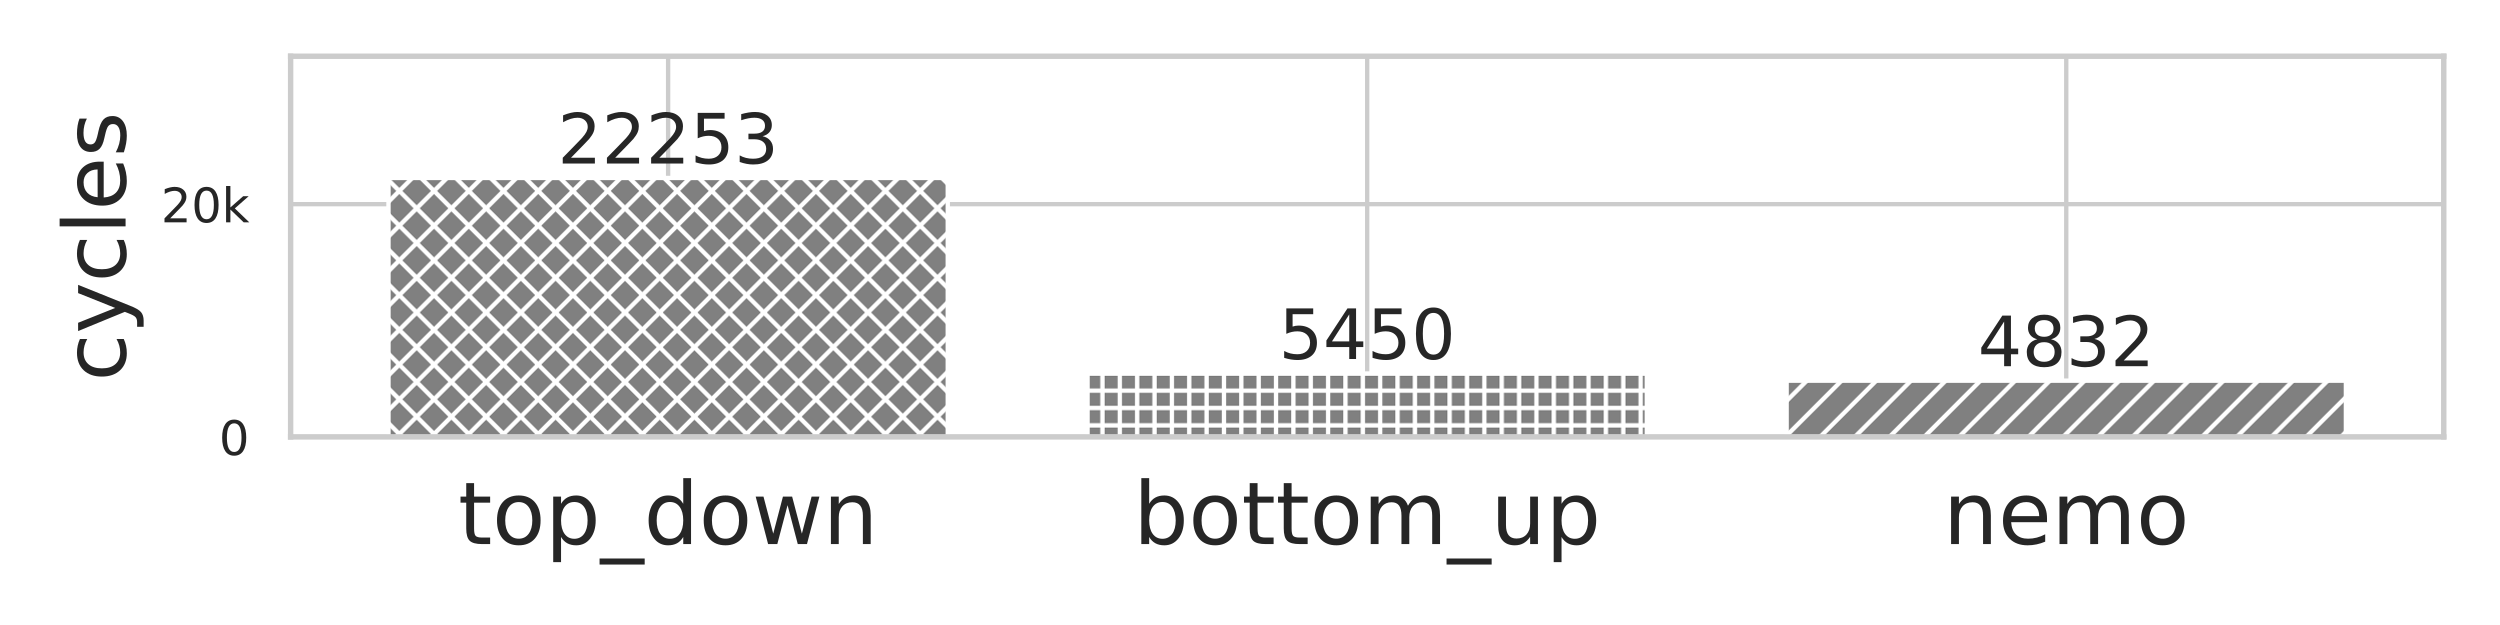
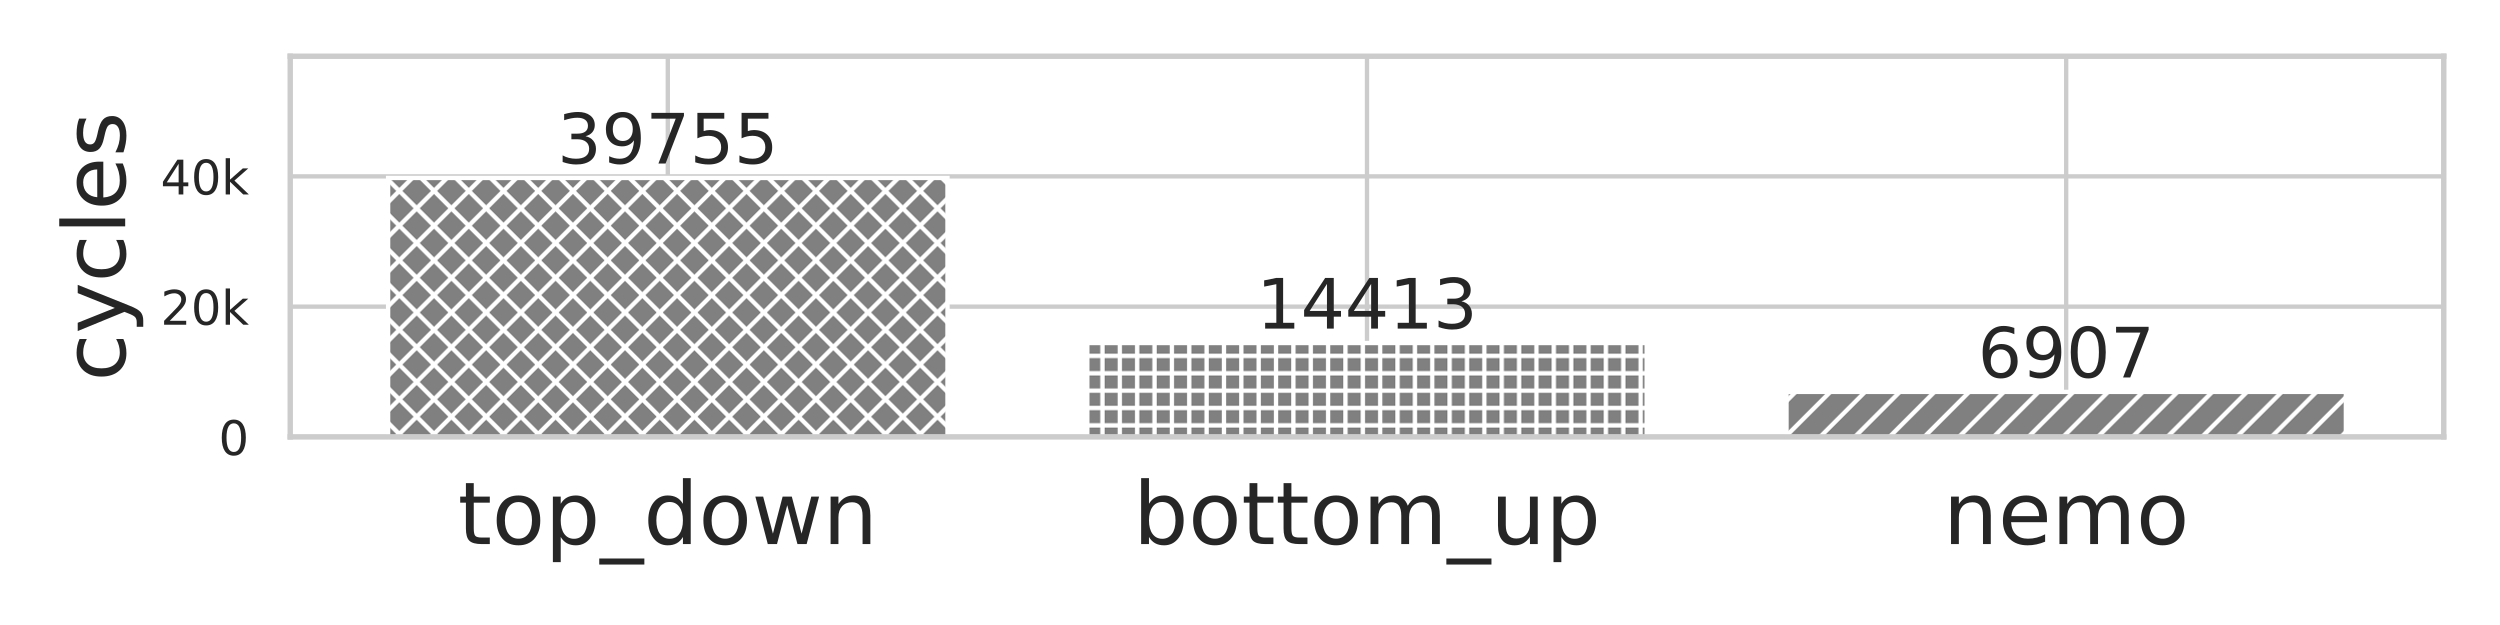
<svg xmlns="http://www.w3.org/2000/svg" xmlns:xlink="http://www.w3.org/1999/xlink" width="576pt" height="144pt" viewBox="0 0 576 144" version="1.1">
  <defs>
    <style type="text/css">*{stroke-linejoin: round; stroke-linecap: butt}</style>
  </defs>
  <g id="figure_1">
    <g id="patch_1">
      <path d="M 0 144  L 576 144  L 576 0  L 0 0  z " style="fill: #ffffff" />
    </g>
    <g id="axes_1">
      <g id="patch_2">
-         <path d="M 66.96 100.66  L 563.04 100.66  L 563.04 12.96  L 66.96 12.96  z " style="fill: #ffffff" />
+         <path d="M 66.87 100.66  L 563.04 100.66  L 563.04 12.96  L 66.87 12.96  z " style="fill: #ffffff" />
      </g>
      <g id="matplotlib.axis_1">
        <g id="xtick_1">
          <g id="line2d_1">
-             <path d="M 153.935 100.66  L 153.935 12.96  " clip-path="url(#p7ea26cbfd1)" style="fill: none; stroke: #cccccc; stroke-linecap: round" />
+             <path d="M 153.861 100.66  L 153.861 12.96  " clip-path="url(#p451bdff2e4)" style="fill: none; stroke: #cccccc; stroke-linecap: round" />
          </g>
          <g id="text_1">
-             <g style="fill: #262626" transform="translate(105.5648 125.3569) scale(0.2 -0.2)">
+             <g style="fill: #262626" transform="translate(105.4905 125.3569) scale(0.2 -0.2)">
              <defs>
                <path id="DejaVuSans-74" d="M 1172 4494  L 1172 3500  L 2356 3500  L 2356 3053  L 1172 3053  L 1172 1153  Q 1172 725 1289 603  Q 1406 481 1766 481  L 2356 481  L 2356 0  L 1766 0  Q 1100 0 847 248  Q 594 497 594 1153  L 594 3053  L 172 3053  L 172 3500  L 594 3500  L 594 4494  L 1172 4494  z " transform="scale(0.015625)" />
                <path id="DejaVuSans-6f" d="M 1959 3097  Q 1497 3097 1228 2736  Q 959 2375 959 1747  Q 959 1119 1226 758  Q 1494 397 1959 397  Q 2419 397 2687 759  Q 2956 1122 2956 1747  Q 2956 2369 2687 2733  Q 2419 3097 1959 3097  z M 1959 3584  Q 2709 3584 3137 3096  Q 3566 2609 3566 1747  Q 3566 888 3137 398  Q 2709 -91 1959 -91  Q 1206 -91 779 398  Q 353 888 353 1747  Q 353 2609 779 3096  Q 1206 3584 1959 3584  z " transform="scale(0.015625)" />
                <path id="DejaVuSans-70" d="M 1159 525  L 1159 -1331  L 581 -1331  L 581 3500  L 1159 3500  L 1159 2969  Q 1341 3281 1617 3432  Q 1894 3584 2278 3584  Q 2916 3584 3314 3078  Q 3713 2572 3713 1747  Q 3713 922 3314 415  Q 2916 -91 2278 -91  Q 1894 -91 1617 61  Q 1341 213 1159 525  z M 3116 1747  Q 3116 2381 2855 2742  Q 2594 3103 2138 3103  Q 1681 3103 1420 2742  Q 1159 2381 1159 1747  Q 1159 1113 1420 752  Q 1681 391 2138 391  Q 2594 391 2855 752  Q 3116 1113 3116 1747  z " transform="scale(0.015625)" />
                <path id="DejaVuSans-5f" d="M 3263 -1063  L 3263 -1509  L -63 -1509  L -63 -1063  L 3263 -1063  z " transform="scale(0.015625)" />
                <path id="DejaVuSans-64" d="M 2906 2969  L 2906 4863  L 3481 4863  L 3481 0  L 2906 0  L 2906 525  Q 2725 213 2448 61  Q 2172 -91 1784 -91  Q 1150 -91 751 415  Q 353 922 353 1747  Q 353 2572 751 3078  Q 1150 3584 1784 3584  Q 2172 3584 2448 3432  Q 2725 3281 2906 2969  z M 947 1747  Q 947 1113 1208 752  Q 1469 391 1925 391  Q 2381 391 2643 752  Q 2906 1113 2906 1747  Q 2906 2381 2643 2742  Q 2381 3103 1925 3103  Q 1469 3103 1208 2742  Q 947 2381 947 1747  z " transform="scale(0.015625)" />
                <path id="DejaVuSans-77" d="M 269 3500  L 844 3500  L 1563 769  L 2278 3500  L 2956 3500  L 3675 769  L 4391 3500  L 4966 3500  L 4050 0  L 3372 0  L 2619 2869  L 1863 0  L 1184 0  L 269 3500  z " transform="scale(0.015625)" />
                <path id="DejaVuSans-6e" d="M 3513 2113  L 3513 0  L 2938 0  L 2938 2094  Q 2938 2591 2744 2837  Q 2550 3084 2163 3084  Q 1697 3084 1428 2787  Q 1159 2491 1159 1978  L 1159 0  L 581 0  L 581 3500  L 1159 3500  L 1159 2956  Q 1366 3272 1645 3428  Q 1925 3584 2291 3584  Q 2894 3584 3203 3211  Q 3513 2838 3513 2113  z " transform="scale(0.015625)" />
              </defs>
              <use xlink:href="#DejaVuSans-74" />
              <use xlink:href="#DejaVuSans-6f" x="39.209" />
              <use xlink:href="#DejaVuSans-70" x="100.391" />
              <use xlink:href="#DejaVuSans-5f" x="163.867" />
              <use xlink:href="#DejaVuSans-64" x="213.867" />
              <use xlink:href="#DejaVuSans-6f" x="277.344" />
              <use xlink:href="#DejaVuSans-77" x="338.525" />
              <use xlink:href="#DejaVuSans-6e" x="420.312" />
            </g>
          </g>
        </g>
        <g id="xtick_2">
          <g id="line2d_2">
-             <path d="M 315 100.66  L 315 12.96  " clip-path="url(#p7ea26cbfd1)" style="fill: none; stroke: #cccccc; stroke-linecap: round" />
+             <path d="M 314.955 100.66  L 314.955 12.96  " clip-path="url(#p451bdff2e4)" style="fill: none; stroke: #cccccc; stroke-linecap: round" />
          </g>
          <g id="text_2">
-             <g style="fill: #262626" transform="translate(261.1469 125.3569) scale(0.2 -0.2)">
+             <g style="fill: #262626" transform="translate(261.1019 125.3569) scale(0.2 -0.2)">
              <defs>
                <path id="DejaVuSans-62" d="M 3116 1747  Q 3116 2381 2855 2742  Q 2594 3103 2138 3103  Q 1681 3103 1420 2742  Q 1159 2381 1159 1747  Q 1159 1113 1420 752  Q 1681 391 2138 391  Q 2594 391 2855 752  Q 3116 1113 3116 1747  z M 1159 2969  Q 1341 3281 1617 3432  Q 1894 3584 2278 3584  Q 2916 3584 3314 3078  Q 3713 2572 3713 1747  Q 3713 922 3314 415  Q 2916 -91 2278 -91  Q 1894 -91 1617 61  Q 1341 213 1159 525  L 1159 0  L 581 0  L 581 4863  L 1159 4863  L 1159 2969  z " transform="scale(0.015625)" />
                <path id="DejaVuSans-6d" d="M 3328 2828  Q 3544 3216 3844 3400  Q 4144 3584 4550 3584  Q 5097 3584 5394 3201  Q 5691 2819 5691 2113  L 5691 0  L 5113 0  L 5113 2094  Q 5113 2597 4934 2840  Q 4756 3084 4391 3084  Q 3944 3084 3684 2787  Q 3425 2491 3425 1978  L 3425 0  L 2847 0  L 2847 2094  Q 2847 2600 2669 2842  Q 2491 3084 2119 3084  Q 1678 3084 1418 2786  Q 1159 2488 1159 1978  L 1159 0  L 581 0  L 581 3500  L 1159 3500  L 1159 2956  Q 1356 3278 1631 3431  Q 1906 3584 2284 3584  Q 2666 3584 2933 3390  Q 3200 3197 3328 2828  z " transform="scale(0.015625)" />
                <path id="DejaVuSans-75" d="M 544 1381  L 544 3500  L 1119 3500  L 1119 1403  Q 1119 906 1312 657  Q 1506 409 1894 409  Q 2359 409 2629 706  Q 2900 1003 2900 1516  L 2900 3500  L 3475 3500  L 3475 0  L 2900 0  L 2900 538  Q 2691 219 2414 64  Q 2138 -91 1772 -91  Q 1169 -91 856 284  Q 544 659 544 1381  z M 1991 3584  L 1991 3584  z " transform="scale(0.015625)" />
              </defs>
              <use xlink:href="#DejaVuSans-62" />
              <use xlink:href="#DejaVuSans-6f" x="63.477" />
              <use xlink:href="#DejaVuSans-74" x="124.658" />
              <use xlink:href="#DejaVuSans-74" x="163.867" />
              <use xlink:href="#DejaVuSans-6f" x="203.076" />
              <use xlink:href="#DejaVuSans-6d" x="264.258" />
              <use xlink:href="#DejaVuSans-5f" x="361.67" />
              <use xlink:href="#DejaVuSans-75" x="411.67" />
              <use xlink:href="#DejaVuSans-70" x="475.049" />
            </g>
          </g>
        </g>
        <g id="xtick_3">
          <g id="line2d_3">
-             <path d="M 476.065 100.66  L 476.065 12.96  " clip-path="url(#p7ea26cbfd1)" style="fill: none; stroke: #cccccc; stroke-linecap: round" />
+             <path d="M 476.049 100.66  L 476.049 12.96  " clip-path="url(#p451bdff2e4)" style="fill: none; stroke: #cccccc; stroke-linecap: round" />
          </g>
          <g id="text_3">
-             <g style="fill: #262626" transform="translate(447.7149 125.3569) scale(0.2 -0.2)">
+             <g style="fill: #262626" transform="translate(447.6992 125.3569) scale(0.2 -0.2)">
              <defs>
                <path id="DejaVuSans-65" d="M 3597 1894  L 3597 1613  L 953 1613  Q 991 1019 1311 708  Q 1631 397 2203 397  Q 2534 397 2845 478  Q 3156 559 3463 722  L 3463 178  Q 3153 47 2828 -22  Q 2503 -91 2169 -91  Q 1331 -91 842 396  Q 353 884 353 1716  Q 353 2575 817 3079  Q 1281 3584 2069 3584  Q 2775 3584 3186 3129  Q 3597 2675 3597 1894  z M 3022 2063  Q 3016 2534 2758 2815  Q 2500 3097 2075 3097  Q 1594 3097 1305 2825  Q 1016 2553 972 2059  L 3022 2063  z " transform="scale(0.015625)" />
              </defs>
              <use xlink:href="#DejaVuSans-6e" />
              <use xlink:href="#DejaVuSans-65" x="63.379" />
              <use xlink:href="#DejaVuSans-6d" x="124.902" />
              <use xlink:href="#DejaVuSans-6f" x="222.314" />
            </g>
          </g>
        </g>
      </g>
      <g id="matplotlib.axis_2">
        <g id="ytick_1">
          <g id="line2d_4">
-             <path d="M 66.96 100.66  L 563.04 100.66  " clip-path="url(#p7ea26cbfd1)" style="fill: none; stroke: #cccccc; stroke-linecap: round" />
+             <path d="M 66.87 100.66  L 563.04 100.66  " clip-path="url(#p451bdff2e4)" style="fill: none; stroke: #cccccc; stroke-linecap: round" />
          </g>
          <g id="text_4">
-             <g style="fill: #262626" transform="translate(50.46125 104.8391) scale(0.11 -0.11)">
+             <g style="fill: #262626" transform="translate(50.37125 104.8391) scale(0.11 -0.11)">
              <defs>
                <path id="DejaVuSans-30" d="M 2034 4250  Q 1547 4250 1301 3770  Q 1056 3291 1056 2328  Q 1056 1369 1301 889  Q 1547 409 2034 409  Q 2525 409 2770 889  Q 3016 1369 3016 2328  Q 3016 3291 2770 3770  Q 2525 4250 2034 4250  z M 2034 4750  Q 2819 4750 3233 4129  Q 3647 3509 3647 2328  Q 3647 1150 3233 529  Q 2819 -91 2034 -91  Q 1250 -91 836 529  Q 422 1150 422 2328  Q 422 3509 836 4129  Q 1250 4750 2034 4750  z " transform="scale(0.015625)" />
              </defs>
              <use xlink:href="#DejaVuSans-30" />
            </g>
          </g>
        </g>
        <g id="ytick_2">
          <g id="line2d_5">
-             <path d="M 66.96 47.04  L 563.04 47.04  " clip-path="url(#p7ea26cbfd1)" style="fill: none; stroke: #cccccc; stroke-linecap: round" />
+             <path d="M 66.87 70.646  L 563.04 70.646  " clip-path="url(#p451bdff2e4)" style="fill: none; stroke: #cccccc; stroke-linecap: round" />
          </g>
          <g id="text_5">
-             <g style="fill: #262626" transform="translate(37.09281 51.21953) scale(0.11 -0.11)">
+             <g style="fill: #262626" transform="translate(37.00281 74.82537) scale(0.11 -0.11)">
              <defs>
                <path id="DejaVuSans-32" d="M 1228 531  L 3431 531  L 3431 0  L 469 0  L 469 531  Q 828 903 1448 1529  Q 2069 2156 2228 2338  Q 2531 2678 2651 2914  Q 2772 3150 2772 3378  Q 2772 3750 2511 3984  Q 2250 4219 1831 4219  Q 1534 4219 1204 4116  Q 875 4013 500 3803  L 500 4441  Q 881 4594 1212 4672  Q 1544 4750 1819 4750  Q 2544 4750 2975 4387  Q 3406 4025 3406 3419  Q 3406 3131 3298 2873  Q 3191 2616 2906 2266  Q 2828 2175 2409 1742  Q 1991 1309 1228 531  z " transform="scale(0.015625)" />
                <path id="DejaVuSans-6b" d="M 581 4863  L 1159 4863  L 1159 1991  L 2875 3500  L 3609 3500  L 1753 1863  L 3688 0  L 2938 0  L 1159 1709  L 1159 0  L 581 0  L 581 4863  z " transform="scale(0.015625)" />
              </defs>
              <use xlink:href="#DejaVuSans-32" />
              <use xlink:href="#DejaVuSans-30" x="63.623" />
              <use xlink:href="#DejaVuSans-6b" x="127.246" />
            </g>
          </g>
        </g>
-         <g id="text_6">
-           <g style="fill: #262626" transform="translate(28.93344 87.86625) rotate(-90) scale(0.2 -0.2)">
+         <g id="ytick_3">
+           <g id="line2d_6">
+             <path d="M 66.87 40.632  L 563.04 40.632  " clip-path="url(#p451bdff2e4)" style="fill: none; stroke: #cccccc; stroke-linecap: round" />
+           </g>
+           <g id="text_6">
+             <g style="fill: #262626" transform="translate(37.00281 44.81161) scale(0.11 -0.11)">
+               <defs>
+                 <path id="DejaVuSans-34" d="M 2419 4116  L 825 1625  L 2419 1625  L 2419 4116  z M 2253 4666  L 3047 4666  L 3047 1625  L 3713 1625  L 3713 1100  L 3047 1100  L 3047 0  L 2419 0  L 2419 1100  L 313 1100  L 313 1709  L 2253 4666  z " transform="scale(0.015625)" />
+               </defs>
+               <use xlink:href="#DejaVuSans-34" />
+               <use xlink:href="#DejaVuSans-30" x="63.623" />
+               <use xlink:href="#DejaVuSans-6b" x="127.246" />
+             </g>
+           </g>
+         </g>
+         <g id="text_7">
+           <g style="fill: #262626" transform="translate(28.84344 87.86625) rotate(-90) scale(0.2 -0.2)">
            <defs>
              <path id="DejaVuSans-63" d="M 3122 3366  L 3122 2828  Q 2878 2963 2633 3030  Q 2388 3097 2138 3097  Q 1578 3097 1268 2742  Q 959 2388 959 1747  Q 959 1106 1268 751  Q 1578 397 2138 397  Q 2388 397 2633 464  Q 2878 531 3122 666  L 3122 134  Q 2881 22 2623 -34  Q 2366 -91 2075 -91  Q 1284 -91 818 406  Q 353 903 353 1747  Q 353 2603 823 3093  Q 1294 3584 2113 3584  Q 2378 3584 2631 3529  Q 2884 3475 3122 3366  z " transform="scale(0.015625)" />
              <path id="DejaVuSans-79" d="M 2059 -325  Q 1816 -950 1584 -1140  Q 1353 -1331 966 -1331  L 506 -1331  L 506 -850  L 844 -850  Q 1081 -850 1212 -737  Q 1344 -625 1503 -206  L 1606 56  L 191 3500  L 800 3500  L 1894 763  L 2988 3500  L 3597 3500  L 2059 -325  z " transform="scale(0.015625)" />
              <path id="DejaVuSans-6c" d="M 603 4863  L 1178 4863  L 1178 0  L 603 0  L 603 4863  z " transform="scale(0.015625)" />
              <path id="DejaVuSans-73" d="M 2834 3397  L 2834 2853  Q 2591 2978 2328 3040  Q 2066 3103 1784 3103  Q 1356 3103 1142 2972  Q 928 2841 928 2578  Q 928 2378 1081 2264  Q 1234 2150 1697 2047  L 1894 2003  Q 2506 1872 2764 1633  Q 3022 1394 3022 966  Q 3022 478 2636 193  Q 2250 -91 1575 -91  Q 1294 -91 989 -36  Q 684 19 347 128  L 347 722  Q 666 556 975 473  Q 1284 391 1588 391  Q 1994 391 2212 530  Q 2431 669 2431 922  Q 2431 1156 2273 1281  Q 2116 1406 1581 1522  L 1381 1569  Q 847 1681 609 1914  Q 372 2147 372 2553  Q 372 3047 722 3315  Q 1072 3584 1716 3584  Q 2034 3584 2315 3537  Q 2597 3491 2834 3397  z " transform="scale(0.015625)" />
            </defs>
            <use xlink:href="#DejaVuSans-63" />
            <use xlink:href="#DejaVuSans-79" x="54.98" />
            <use xlink:href="#DejaVuSans-63" x="114.16" />
            <use xlink:href="#DejaVuSans-6c" x="169.141" />
            <use xlink:href="#DejaVuSans-65" x="196.924" />
            <use xlink:href="#DejaVuSans-73" x="258.447" />
          </g>
        </g>
      </g>
      <g id="patch_3">
-         <path d="M 89.509 100.66  L 218.361 100.66  L 218.361 41  L 89.509 41  z " clip-path="url(#p7ea26cbfd1)" style="fill: url(#h7ecd9e337b); stroke: #ffffff; stroke-linejoin: miter" />
+         <path d="M 89.423 100.66  L 218.299 100.66  L 218.299 41  L 89.423 41  z " clip-path="url(#p451bdff2e4)" style="fill: url(#h17d8470f7a); stroke: #ffffff; stroke-linejoin: miter" />
      </g>
      <g id="patch_4">
-         <path d="M 250.574 100.66  L 379.426 100.66  L 379.426 86.049  L 250.574 86.049  z " clip-path="url(#p7ea26cbfd1)" style="fill: url(#hcf4825bba7); stroke: #ffffff; stroke-linejoin: miter" />
+         <path d="M 250.517 100.66  L 379.393 100.66  L 379.393 79.031  L 250.517 79.031  z " clip-path="url(#p451bdff2e4)" style="fill: url(#h732cd0747f); stroke: #ffffff; stroke-linejoin: miter" />
      </g>
      <g id="patch_5">
-         <path d="M 411.639 100.66  L 540.491 100.66  L 540.491 87.706  L 411.639 87.706  z " clip-path="url(#p7ea26cbfd1)" style="fill: url(#h5c0e56d8dd); stroke: #ffffff; stroke-linejoin: miter" />
+         <path d="M 411.611 100.66  L 540.487 100.66  L 540.487 90.295  L 411.611 90.295  z " clip-path="url(#p451bdff2e4)" style="fill: url(#hc1c6bd1a50); stroke: #ffffff; stroke-linejoin: miter" />
      </g>
      <g id="patch_6">
-         <path d="M 66.96 100.66  L 66.96 12.96  " style="fill: none; stroke: #cccccc; stroke-width: 1.25; stroke-linejoin: miter; stroke-linecap: square" />
+         <path d="M 66.87 100.66  L 66.87 12.96  " style="fill: none; stroke: #cccccc; stroke-width: 1.25; stroke-linejoin: miter; stroke-linecap: square" />
      </g>
      <g id="patch_7">
        <path d="M 563.04 100.66  L 563.04 12.96  " style="fill: none; stroke: #cccccc; stroke-width: 1.25; stroke-linejoin: miter; stroke-linecap: square" />
      </g>
      <g id="patch_8">
-         <path d="M 66.96 100.66  L 563.04 100.66  " style="fill: none; stroke: #cccccc; stroke-width: 1.25; stroke-linejoin: miter; stroke-linecap: square" />
+         <path d="M 66.87 100.66  L 563.04 100.66  " style="fill: none; stroke: #cccccc; stroke-width: 1.25; stroke-linejoin: miter; stroke-linecap: square" />
      </g>
      <g id="patch_9">
-         <path d="M 66.96 12.96  L 563.04 12.96  " style="fill: none; stroke: #cccccc; stroke-width: 1.25; stroke-linejoin: miter; stroke-linecap: square" />
-       </g>
-       <g id="text_7">
-         <g style="fill: #262626" transform="translate(128.4851 37.67264) scale(0.16 -0.16)">
+         <path d="M 66.87 12.96  L 563.04 12.96  " style="fill: none; stroke: #cccccc; stroke-width: 1.25; stroke-linejoin: miter; stroke-linecap: square" />
+       </g>
+       <g id="text_8">
+         <g style="fill: #262626" transform="translate(128.4108 37.67264) scale(0.16 -0.16)">
          <defs>
+             <path id="DejaVuSans-33" d="M 2597 2516  Q 3050 2419 3304 2112  Q 3559 1806 3559 1356  Q 3559 666 3084 287  Q 2609 -91 1734 -91  Q 1441 -91 1130 -33  Q 819 25 488 141  L 488 750  Q 750 597 1062 519  Q 1375 441 1716 441  Q 2309 441 2620 675  Q 2931 909 2931 1356  Q 2931 1769 2642 2001  Q 2353 2234 1838 2234  L 1294 2234  L 1294 2753  L 1863 2753  Q 2328 2753 2575 2939  Q 2822 3125 2822 3475  Q 2822 3834 2567 4026  Q 2313 4219 1838 4219  Q 1578 4219 1281 4162  Q 984 4106 628 3988  L 628 4550  Q 988 4650 1302 4700  Q 1616 4750 1894 4750  Q 2613 4750 3031 4423  Q 3450 4097 3450 3541  Q 3450 3153 3228 2886  Q 3006 2619 2597 2516  z " transform="scale(0.015625)" />
+             <path id="DejaVuSans-39" d="M 703 97  L 703 672  Q 941 559 1184 500  Q 1428 441 1663 441  Q 2288 441 2617 861  Q 2947 1281 2994 2138  Q 2813 1869 2534 1725  Q 2256 1581 1919 1581  Q 1219 1581 811 2004  Q 403 2428 403 3163  Q 403 3881 828 4315  Q 1253 4750 1959 4750  Q 2769 4750 3195 4129  Q 3622 3509 3622 2328  Q 3622 1225 3098 567  Q 2575 -91 1691 -91  Q 1453 -91 1209 -44  Q 966 3 703 97  z M 1959 2075  Q 2384 2075 2632 2365  Q 2881 2656 2881 3163  Q 2881 3666 2632 3958  Q 2384 4250 1959 4250  Q 1534 4250 1286 3958  Q 1038 3666 1038 3163  Q 1038 2656 1286 2365  Q 1534 2075 1959 2075  z " transform="scale(0.015625)" />
+             <path id="DejaVuSans-37" d="M 525 4666  L 3525 4666  L 3525 4397  L 1831 0  L 1172 0  L 2766 4134  L 525 4134  L 525 4666  z " transform="scale(0.015625)" />
            <path id="DejaVuSans-35" d="M 691 4666  L 3169 4666  L 3169 4134  L 1269 4134  L 1269 2991  Q 1406 3038 1543 3061  Q 1681 3084 1819 3084  Q 2600 3084 3056 2656  Q 3513 2228 3513 1497  Q 3513 744 3044 326  Q 2575 -91 1722 -91  Q 1428 -91 1123 -41  Q 819 9 494 109  L 494 744  Q 775 591 1075 516  Q 1375 441 1709 441  Q 2250 441 2565 725  Q 2881 1009 2881 1497  Q 2881 1984 2565 2268  Q 2250 2553 1709 2553  Q 1456 2553 1204 2497  Q 953 2441 691 2322  L 691 4666  z " transform="scale(0.015625)" />
-             <path id="DejaVuSans-33" d="M 2597 2516  Q 3050 2419 3304 2112  Q 3559 1806 3559 1356  Q 3559 666 3084 287  Q 2609 -91 1734 -91  Q 1441 -91 1130 -33  Q 819 25 488 141  L 488 750  Q 750 597 1062 519  Q 1375 441 1716 441  Q 2309 441 2620 675  Q 2931 909 2931 1356  Q 2931 1769 2642 2001  Q 2353 2234 1838 2234  L 1294 2234  L 1294 2753  L 1863 2753  Q 2328 2753 2575 2939  Q 2822 3125 2822 3475  Q 2822 3834 2567 4026  Q 2313 4219 1838 4219  Q 1578 4219 1281 4162  Q 984 4106 628 3988  L 628 4550  Q 988 4650 1302 4700  Q 1616 4750 1894 4750  Q 2613 4750 3031 4423  Q 3450 4097 3450 3541  Q 3450 3153 3228 2886  Q 3006 2619 2597 2516  z " transform="scale(0.015625)" />
          </defs>
-           <use xlink:href="#DejaVuSans-32" />
-           <use xlink:href="#DejaVuSans-32" x="63.623" />
-           <use xlink:href="#DejaVuSans-32" x="127.246" />
+           <use xlink:href="#DejaVuSans-33" />
+           <use xlink:href="#DejaVuSans-39" x="63.623" />
+           <use xlink:href="#DejaVuSans-37" x="127.246" />
          <use xlink:href="#DejaVuSans-35" x="190.869" />
+           <use xlink:href="#DejaVuSans-35" x="254.492" />
+         </g>
+       </g>
+       <g id="text_9">
+         <g style="fill: #262626" transform="translate(289.505 75.70308) scale(0.16 -0.16)">
+           <defs>
+             <path id="DejaVuSans-31" d="M 794 531  L 1825 531  L 1825 4091  L 703 3866  L 703 4441  L 1819 4666  L 2450 4666  L 2450 531  L 3481 531  L 3481 0  L 794 0  L 794 531  z " transform="scale(0.015625)" />
+           </defs>
+           <use xlink:href="#DejaVuSans-31" />
+           <use xlink:href="#DejaVuSans-34" x="63.623" />
+           <use xlink:href="#DejaVuSans-34" x="127.246" />
+           <use xlink:href="#DejaVuSans-31" x="190.869" />
          <use xlink:href="#DejaVuSans-33" x="254.492" />
        </g>
      </g>
-       <g id="text_8">
-         <g style="fill: #262626" transform="translate(294.64 82.72115) scale(0.16 -0.16)">
+       <g id="text_10">
+         <g style="fill: #262626" transform="translate(455.6892 86.96725) scale(0.16 -0.16)">
          <defs>
-             <path id="DejaVuSans-34" d="M 2419 4116  L 825 1625  L 2419 1625  L 2419 4116  z M 2253 4666  L 3047 4666  L 3047 1625  L 3713 1625  L 3713 1100  L 3047 1100  L 3047 0  L 2419 0  L 2419 1100  L 313 1100  L 313 1709  L 2253 4666  z " transform="scale(0.015625)" />
+             <path id="DejaVuSans-36" d="M 2113 2584  Q 1688 2584 1439 2293  Q 1191 2003 1191 1497  Q 1191 994 1439 701  Q 1688 409 2113 409  Q 2538 409 2786 701  Q 3034 994 3034 1497  Q 3034 2003 2786 2293  Q 2538 2584 2113 2584  z M 3366 4563  L 3366 3988  Q 3128 4100 2886 4159  Q 2644 4219 2406 4219  Q 1781 4219 1451 3797  Q 1122 3375 1075 2522  Q 1259 2794 1537 2939  Q 1816 3084 2150 3084  Q 2853 3084 3261 2657  Q 3669 2231 3669 1497  Q 3669 778 3244 343  Q 2819 -91 2113 -91  Q 1303 -91 875 529  Q 447 1150 447 2328  Q 447 3434 972 4092  Q 1497 4750 2381 4750  Q 2619 4750 2861 4703  Q 3103 4656 3366 4563  z " transform="scale(0.015625)" />
          </defs>
-           <use xlink:href="#DejaVuSans-35" />
-           <use xlink:href="#DejaVuSans-34" x="63.623" />
-           <use xlink:href="#DejaVuSans-35" x="127.246" />
-           <use xlink:href="#DejaVuSans-30" x="190.869" />
-         </g>
-       </g>
-       <g id="text_9">
-         <g style="fill: #262626" transform="translate(455.7049 84.378) scale(0.16 -0.16)">
-           <defs>
-             <path id="DejaVuSans-38" d="M 2034 2216  Q 1584 2216 1326 1975  Q 1069 1734 1069 1313  Q 1069 891 1326 650  Q 1584 409 2034 409  Q 2484 409 2743 651  Q 3003 894 3003 1313  Q 3003 1734 2745 1975  Q 2488 2216 2034 2216  z M 1403 2484  Q 997 2584 770 2862  Q 544 3141 544 3541  Q 544 4100 942 4425  Q 1341 4750 2034 4750  Q 2731 4750 3128 4425  Q 3525 4100 3525 3541  Q 3525 3141 3298 2862  Q 3072 2584 2669 2484  Q 3125 2378 3379 2068  Q 3634 1759 3634 1313  Q 3634 634 3220 271  Q 2806 -91 2034 -91  Q 1263 -91 848 271  Q 434 634 434 1313  Q 434 1759 690 2068  Q 947 2378 1403 2484  z M 1172 3481  Q 1172 3119 1398 2916  Q 1625 2713 2034 2713  Q 2441 2713 2670 2916  Q 2900 3119 2900 3481  Q 2900 3844 2670 4047  Q 2441 4250 2034 4250  Q 1625 4250 1398 4047  Q 1172 3844 1172 3481  z " transform="scale(0.015625)" />
-           </defs>
-           <use xlink:href="#DejaVuSans-34" />
-           <use xlink:href="#DejaVuSans-38" x="63.623" />
-           <use xlink:href="#DejaVuSans-33" x="127.246" />
-           <use xlink:href="#DejaVuSans-32" x="190.869" />
+           <use xlink:href="#DejaVuSans-36" />
+           <use xlink:href="#DejaVuSans-39" x="63.623" />
+           <use xlink:href="#DejaVuSans-30" x="127.246" />
+           <use xlink:href="#DejaVuSans-37" x="190.869" />
        </g>
      </g>
    </g>
  </g>
  <defs>
-     <clipPath id="p7ea26cbfd1">
-       <rect x="66.96" y="12.96" width="496.08" height="87.7" />
+     <clipPath id="p451bdff2e4">
+       <rect x="66.87" y="12.96" width="496.17" height="87.7" />
    </clipPath>
  </defs>
  <defs>
-     <pattern id="h7ecd9e337b" patternUnits="userSpaceOnUse" x="0" y="0" width="72" height="72">
+     <pattern id="h17d8470f7a" patternUnits="userSpaceOnUse" x="0" y="0" width="72" height="72">
      <rect x="0" y="0" width="73" height="73" fill="#808080" />
      <path d="M -36 36  L 36 -36  M -32 40  L 40 -32  M -28 44  L 44 -28  M -24 48  L 48 -24  M -20 52  L 52 -20  M -16 56  L 56 -16  M -12 60  L 60 -12  M -8 64  L 64 -8  M -4 68  L 68 -4  M 0 72  L 72 0  M 4 76  L 76 4  M 8 80  L 80 8  M 12 84  L 84 12  M 16 88  L 88 16  M 20 92  L 92 20  M 24 96  L 96 24  M 28 100  L 100 28  M 32 104  L 104 32  M 36 108  L 108 36  M -36 36  L 36 108  M -32 32  L 40 104  M -28 28  L 44 100  M -24 24  L 48 96  M -20 20  L 52 92  M -16 16  L 56 88  M -12 12  L 60 84  M -8 8  L 64 80  M -4 4  L 68 76  M 0 0  L 72 72  M 4 -4  L 76 68  M 8 -8  L 80 64  M 12 -12  L 84 60  M 16 -16  L 88 56  M 20 -20  L 92 52  M 24 -24  L 96 48  M 28 -28  L 100 44  M 32 -32  L 104 40  M 36 -36  L 108 36  " style="fill: #ffffff; stroke: #ffffff; stroke-width: 1.0; stroke-linecap: butt; stroke-linejoin: miter" />
    </pattern>
-     <pattern id="hcf4825bba7" patternUnits="userSpaceOnUse" x="0" y="0" width="72" height="72">
+     <pattern id="h732cd0747f" patternUnits="userSpaceOnUse" x="0" y="0" width="72" height="72">
      <rect x="0" y="0" width="73" height="73" fill="#808080" />
      <path d="M 0 70  L 72 70  M 0 66  L 72 66  M 0 62  L 72 62  M 0 58  L 72 58  M 0 54  L 72 54  M 0 50  L 72 50  M 0 46  L 72 46  M 0 42  L 72 42  M 0 38  L 72 38  M 0 34  L 72 34  M 0 30  L 72 30  M 0 26  L 72 26  M 0 22  L 72 22  M 0 18  L 72 18  M 0 14  L 72 14  M 0 10  L 72 10  M 0 6  L 72 6  M 0 2  L 72 2  M 2 72  L 2 0  M 6 72  L 6 0  M 10 72  L 10 0  M 14 72  L 14 0  M 18 72  L 18 0  M 22 72  L 22 0  M 26 72  L 26 0  M 30 72  L 30 0  M 34 72  L 34 0  M 38 72  L 38 0  M 42 72  L 42 0  M 46 72  L 46 0  M 50 72  L 50 0  M 54 72  L 54 0  M 58 72  L 58 0  M 62 72  L 62 0  M 66 72  L 66 0  M 70 72  L 70 0  " style="fill: #ffffff; stroke: #ffffff; stroke-width: 1.0; stroke-linecap: butt; stroke-linejoin: miter" />
    </pattern>
-     <pattern id="h5c0e56d8dd" patternUnits="userSpaceOnUse" x="0" y="0" width="72" height="72">
+     <pattern id="hc1c6bd1a50" patternUnits="userSpaceOnUse" x="0" y="0" width="72" height="72">
      <rect x="0" y="0" width="73" height="73" fill="#808080" />
      <path d="M -36 36  L 36 -36  M -32 40  L 40 -32  M -28 44  L 44 -28  M -24 48  L 48 -24  M -20 52  L 52 -20  M -16 56  L 56 -16  M -12 60  L 60 -12  M -8 64  L 64 -8  M -4 68  L 68 -4  M 0 72  L 72 0  M 4 76  L 76 4  M 8 80  L 80 8  M 12 84  L 84 12  M 16 88  L 88 16  M 20 92  L 92 20  M 24 96  L 96 24  M 28 100  L 100 28  M 32 104  L 104 32  M 36 108  L 108 36  " style="fill: #ffffff; stroke: #ffffff; stroke-width: 1.0; stroke-linecap: butt; stroke-linejoin: miter" />
    </pattern>
  </defs>
</svg>
